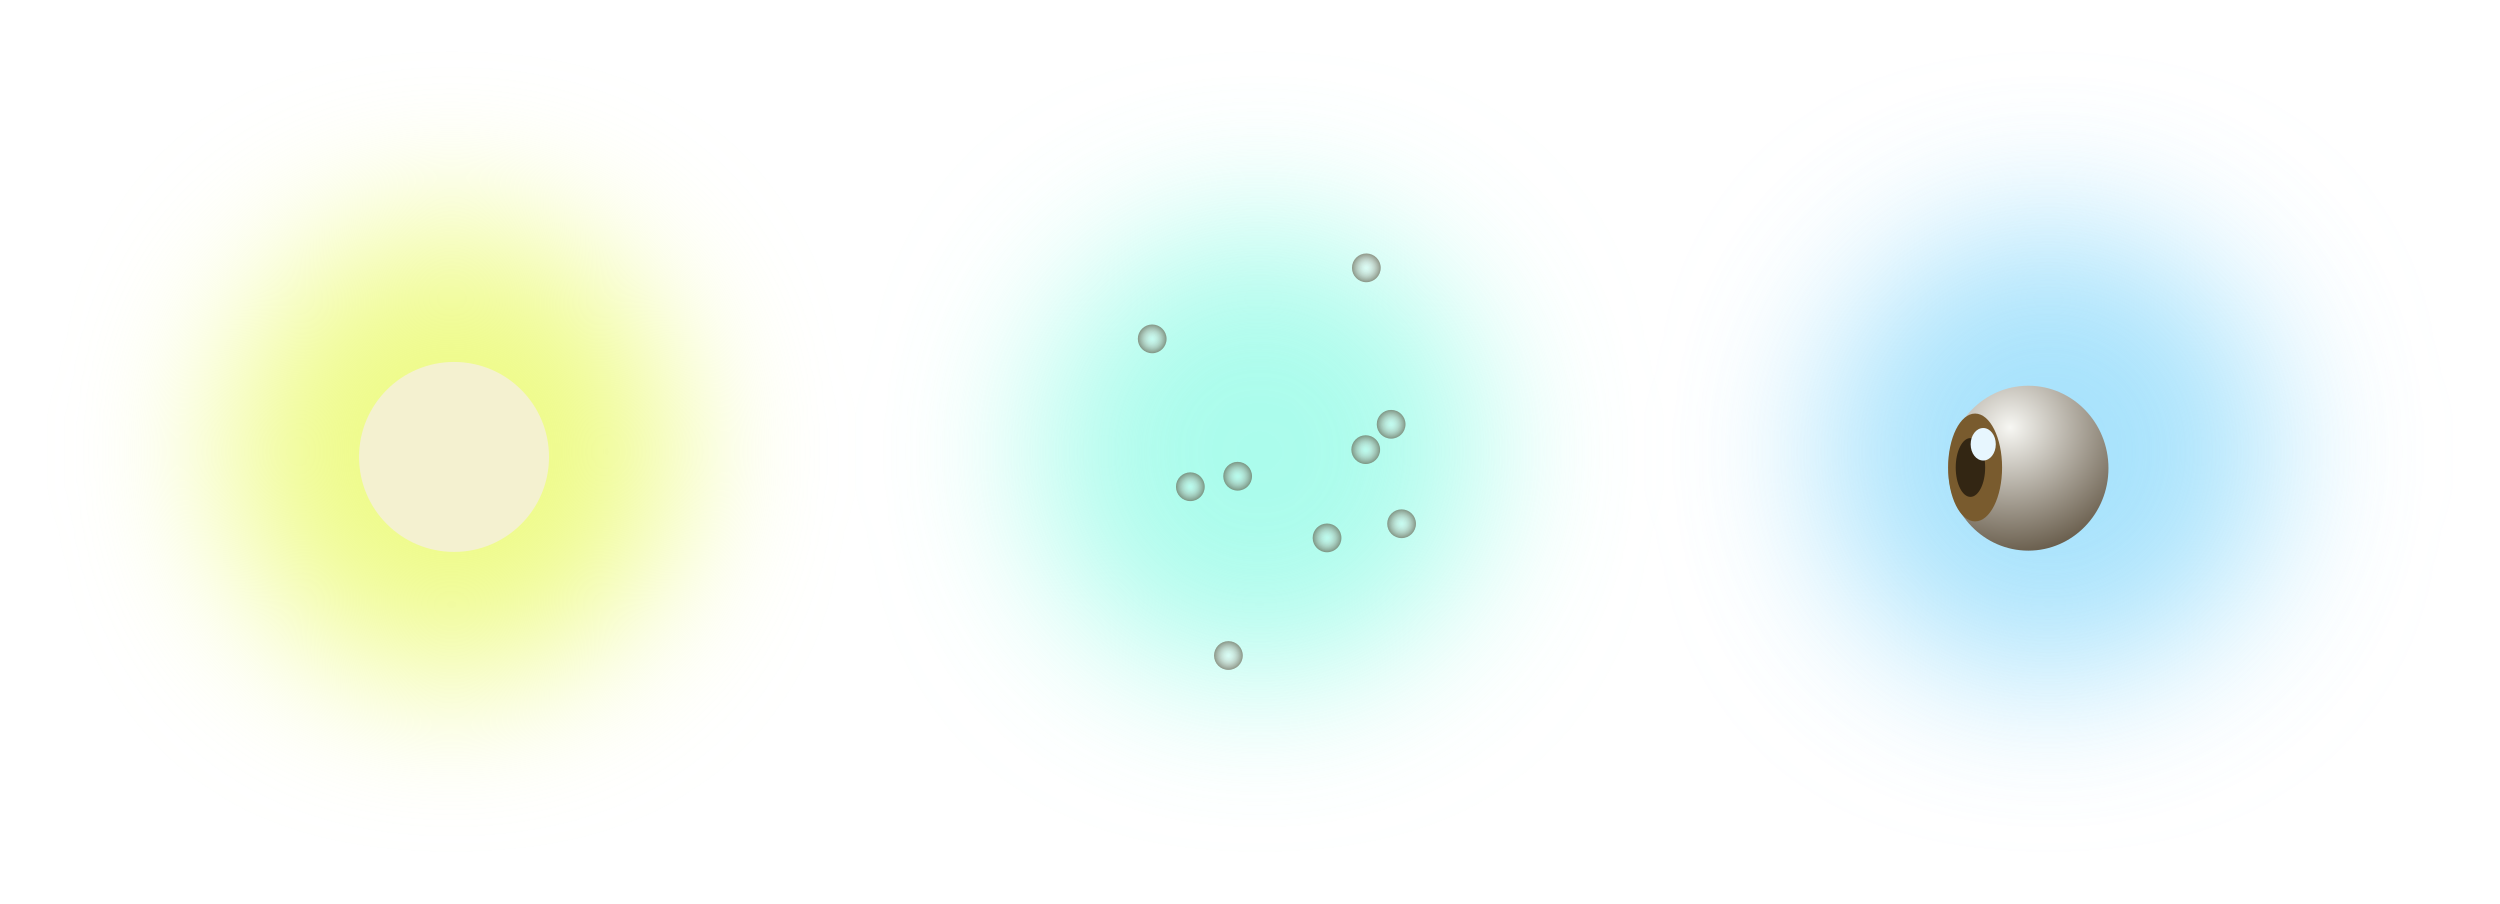
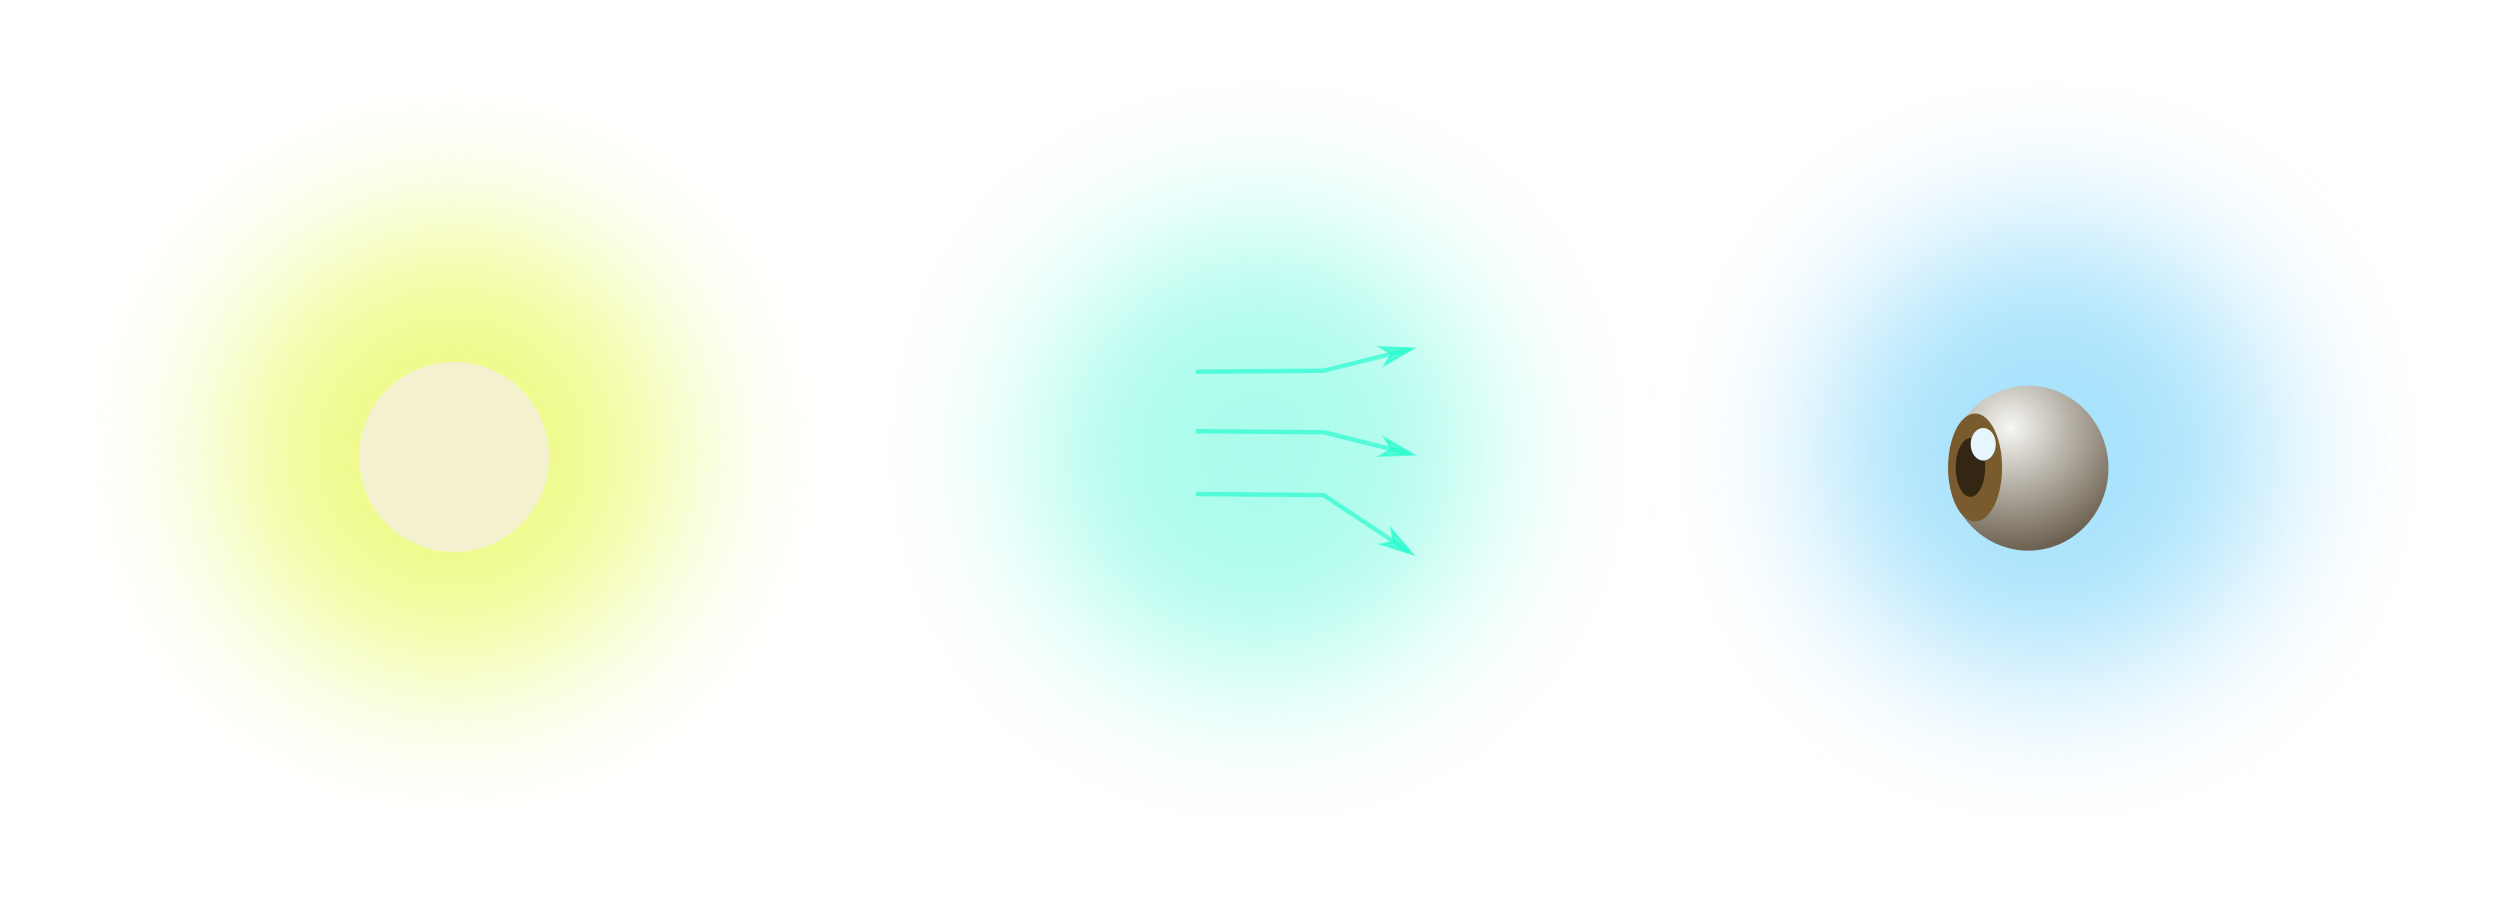
<svg xmlns="http://www.w3.org/2000/svg" xmlns:xlink="http://www.w3.org/1999/xlink" width="56.878mm" height="20.551mm" viewBox="0 0 56.878 20.551" version="1.1" id="svg1919">
  <defs id="defs1916">
-     <linearGradient id="linearGradient3721">
-       <stop style="stop-color:#f7f7f3;stop-opacity:0.239" offset="0" id="stop3717" />
-       <stop style="stop-color:#554835;stop-opacity:1" offset="1" id="stop3719" />
-     </linearGradient>
    <linearGradient id="linearGradient8062">
      <stop style="stop-color:#f7f7f3;stop-opacity:1" offset="0" id="stop8058" />
      <stop style="stop-color:#554835;stop-opacity:1" offset="1" id="stop8060" />
    </linearGradient>
    <linearGradient id="linearGradient6531">
      <stop style="stop-color:#f7f7f3;stop-opacity:1" offset="0" id="stop6527" />
      <stop style="stop-color:#b09d81;stop-opacity:1" offset="1" id="stop6529" />
    </linearGradient>
    <linearGradient id="linearGradient6184">
      <stop style="stop-color:#88fbd2;stop-opacity:1" offset="0" id="stop6180" />
      <stop style="stop-color:#6ef8ce;stop-opacity:0;" offset="1" id="stop6182" />
    </linearGradient>
    <linearGradient id="linearGradient11644">
      <stop style="stop-color:#ffffff;stop-opacity:1" offset="0" id="stop11640" />
      <stop style="stop-color:#d5cbbc;stop-opacity:1" offset="1" id="stop11642" />
    </linearGradient>
    <linearGradient id="linearGradient8971">
      <stop style="stop-color:#35813b;stop-opacity:1" offset="0" id="stop8967" />
      <stop style="stop-color:#1b441b;stop-opacity:1" offset="1" id="stop8969" />
    </linearGradient>
    <marker style="overflow:visible" id="Arrow1Mend" refX="0" refY="0" orient="auto">
      <path transform="matrix(-0.4,0,0,-0.4,-4,0)" style="fill:context-stroke;fill-rule:evenodd;stroke:context-stroke;stroke-width:1pt" d="M 0,0 5,-5 -12.5,0 5,5 Z" id="path6926" />
    </marker>
    <linearGradient id="linearGradient6579">
      <stop style="stop-color:#6ecaf8;stop-opacity:1;" offset="0" id="stop6575" />
      <stop style="stop-color:#6ecaf8;stop-opacity:0;" offset="1" id="stop6577" />
    </linearGradient>
    <filter style="color-interpolation-filters:sRGB" id="filter6571" x="-0.404" y="-0.404" width="1.809" height="1.809">
      <feGaussianBlur stdDeviation="1.728" id="feGaussianBlur6573" />
    </filter>
    <linearGradient xlink:href="#linearGradient6579" id="linearGradient6581" x1="93.383" y1="100.019" x2="93.383" y2="63.141" gradientUnits="userSpaceOnUse" />
    <radialGradient xlink:href="#linearGradient6579" id="radialGradient8110" cx="105.24" cy="79.818" fx="105.24" fy="79.818" r="0.976" gradientUnits="userSpaceOnUse" gradientTransform="matrix(0.6030273,0,0,0.6030273,38.56063,28.7973)" />
    <radialGradient xlink:href="#linearGradient6579" id="radialGradient8213" gradientUnits="userSpaceOnUse" gradientTransform="matrix(0.6030273,0,0,0.6030273,38.05608,29.25981)" cx="105.24" cy="79.818" fx="105.24" fy="79.818" r="0.976" />
    <radialGradient xlink:href="#linearGradient6579" id="radialGradient8217" gradientUnits="userSpaceOnUse" gradientTransform="matrix(0.6030273,0,0,0.6030273,38.93904,29.13367)" cx="105.24" cy="79.818" fx="105.24" fy="79.818" r="0.976" />
    <radialGradient xlink:href="#linearGradient6579" id="radialGradient8225" gradientUnits="userSpaceOnUse" gradientTransform="matrix(0.6030273,0,0,0.6030273,41.26883,30.01663)" cx="105.24" cy="79.818" fx="105.24" fy="79.818" r="0.976" />
    <linearGradient xlink:href="#linearGradient8971" id="linearGradient8946" gradientUnits="userSpaceOnUse" x1="93.383" y1="100.019" x2="93.383" y2="63.141" gradientTransform="matrix(1,0,0,0.1157899,0,-121.0366)" />
    <filter style="color-interpolation-filters:sRGB" id="filter10713" x="-0.749" y="-0.23" width="2.498" height="1.46">
      <feGaussianBlur stdDeviation="0.674" id="feGaussianBlur10715" />
    </filter>
    <radialGradient xlink:href="#linearGradient6579" id="radialGradient11516" gradientUnits="userSpaceOnUse" gradientTransform="matrix(0.6030273,0,0,0.6030273,40.57859,27.30498)" cx="105.24" cy="79.818" fx="105.24" fy="79.818" r="0.976" />
    <radialGradient xlink:href="#linearGradient6579" id="radialGradient11520" gradientUnits="userSpaceOnUse" gradientTransform="matrix(0.6030273,0,0,0.6030273,41.10776,26.77581)" cx="105.24" cy="79.818" fx="105.24" fy="79.818" r="0.976" />
    <radialGradient xlink:href="#linearGradient11644" id="radialGradient11648" cx="107.048" cy="-101.914" fx="107.048" fy="-101.914" r="3.029" gradientTransform="matrix(1.425518,-0.5377639,0.7487234,1.984734,30.75449,157.9487)" gradientUnits="userSpaceOnUse" />
    <linearGradient xlink:href="#linearGradient6579" id="linearGradient13010" gradientUnits="userSpaceOnUse" x1="93.383" y1="100.019" x2="93.383" y2="63.141" gradientTransform="translate(0,64.4256)" />
    <radialGradient xlink:href="#linearGradient6184" id="radialGradient13384" gradientUnits="userSpaceOnUse" gradientTransform="matrix(0.6030273,0,0,0.6030273,-42.2831,22.18765)" cx="105.24" cy="79.818" fx="105.24" fy="79.818" r="0.976" />
    <radialGradient xlink:href="#linearGradient6184" id="radialGradient13386" gradientUnits="userSpaceOnUse" gradientTransform="matrix(0.6030273,0,0,0.6030273,-42.81226,22.71682)" cx="105.24" cy="79.818" fx="105.24" fy="79.818" r="0.976" />
    <radialGradient xlink:href="#linearGradient8062" id="radialGradient13388" gradientUnits="userSpaceOnUse" gradientTransform="matrix(1.122454,-0.1739432,0.1873045,1.071366,-49.71862,30.89984)" cx="106.882" cy="-101.166" fx="106.882" fy="-101.166" r="3.029" />
    <radialGradient xlink:href="#linearGradient6184" id="radialGradient13392" gradientUnits="userSpaceOnUse" gradientTransform="matrix(0.6030273,0,0,0.6030273,-42.12203,25.42847)" cx="105.24" cy="79.818" fx="105.24" fy="79.818" r="0.976" />
    <radialGradient xlink:href="#linearGradient6184" id="radialGradient1633" gradientUnits="userSpaceOnUse" gradientTransform="matrix(0.6030273,0,0,0.6030273,-7.896497,-103.9098)" cx="105.24" cy="79.818" fx="105.24" fy="79.818" r="0.976" />
    <radialGradient xlink:href="#linearGradient6184" id="radialGradient1635" gradientUnits="userSpaceOnUse" gradientTransform="matrix(0.6030273,0,0,0.6030273,-8.77946,-103.7836)" cx="105.24" cy="79.818" fx="105.24" fy="79.818" r="0.976" />
    <radialGradient xlink:href="#linearGradient6184" id="radialGradient1637" gradientUnits="userSpaceOnUse" gradientTransform="matrix(0.6030273,0,0,0.6030273,-8.27491,-104.2461)" cx="105.24" cy="79.818" fx="105.24" fy="79.818" r="0.976" />
    <radialGradient xlink:href="#linearGradient6184" id="radialGradient1643" gradientUnits="userSpaceOnUse" gradientTransform="matrix(0.6030273,0,0,0.6030273,-124.2983,-6.871051)" cx="105.24" cy="79.818" fx="105.24" fy="79.818" r="0.976" />
    <radialGradient xlink:href="#linearGradient6184" id="radialGradient1645" gradientUnits="userSpaceOnUse" gradientTransform="matrix(0.6030273,0,0,0.6030273,-124.8275,-6.341884)" cx="105.24" cy="79.818" fx="105.24" fy="79.818" r="0.976" />
    <radialGradient xlink:href="#linearGradient6184" id="radialGradient1653" gradientUnits="userSpaceOnUse" gradientTransform="matrix(0.6030273,0,0,0.6030273,-38.49634,29.4725)" cx="105.24" cy="79.818" fx="105.24" fy="79.818" r="0.976" />
    <radialGradient xlink:href="#linearGradient6184" id="radialGradient1659" gradientUnits="userSpaceOnUse" gradientTransform="matrix(0.6030273,0,0,0.6030273,14.92084,-42.80342)" cx="105.24" cy="79.818" fx="105.24" fy="79.818" r="0.976" />
    <radialGradient xlink:href="#linearGradient6184" id="radialGradient1661" gradientUnits="userSpaceOnUse" gradientTransform="matrix(0.6030273,0,0,0.6030273,14.39167,-42.27425)" cx="105.24" cy="79.818" fx="105.24" fy="79.818" r="0.976" />
    <radialGradient xlink:href="#linearGradient6184" id="radialGradient6186" cx="30.168" cy="93.913" fx="30.168" fy="93.913" r="0.589" gradientUnits="userSpaceOnUse" gradientTransform="translate(-12.52291,-24.25697)" />
    <radialGradient xlink:href="#linearGradient6531" id="radialGradient6872" gradientUnits="userSpaceOnUse" gradientTransform="matrix(1.474861,-0.2285547,0.2461109,1.407734,-81.54775,71.25076)" cx="106.882" cy="-101.166" fx="106.882" fy="-101.166" r="3.029" />
-     <radialGradient xlink:href="#linearGradient3721" id="radialGradient3340" gradientUnits="userSpaceOnUse" gradientTransform="matrix(0.3347683,0,0,0.3347683,-3.44624,67.34167)" cx="105.24" cy="79.818" fx="105.24" fy="79.818" r="0.976" />
-     <radialGradient xlink:href="#linearGradient3721" id="radialGradient4391" gradientUnits="userSpaceOnUse" gradientTransform="matrix(0.3347683,0,0,0.3347683,1.412227,69.86195)" cx="105.24" cy="79.818" fx="105.24" fy="79.818" r="0.976" />
-     <radialGradient xlink:href="#linearGradient3721" id="radialGradient4395" gradientUnits="userSpaceOnUse" gradientTransform="matrix(0.3347683,0,0,0.3347683,1.989642,69.28454)" cx="105.24" cy="79.818" fx="105.24" fy="79.818" r="0.976" />
-     <radialGradient xlink:href="#linearGradient3721" id="radialGradient4399" gradientUnits="userSpaceOnUse" gradientTransform="matrix(0.3347683,0,0,0.3347683,-1.502341,70.46686)" cx="105.24" cy="79.818" fx="105.24" fy="79.818" r="0.976" />
-     <radialGradient xlink:href="#linearGradient3721" id="radialGradient4403" gradientUnits="userSpaceOnUse" gradientTransform="matrix(0.3347683,0,0,0.3347683,0.5323577,71.86916)" cx="105.24" cy="79.818" fx="105.24" fy="79.818" r="0.976" />
-     <radialGradient xlink:href="#linearGradient3721" id="radialGradient4407" gradientUnits="userSpaceOnUse" gradientTransform="matrix(0.3347683,0,0,0.3347683,-2.578109,70.7055)" cx="105.24" cy="79.818" fx="105.24" fy="79.818" r="0.976" />
-     <radialGradient xlink:href="#linearGradient3721" id="radialGradient4951" gradientUnits="userSpaceOnUse" gradientTransform="matrix(0.3347683,0,0,0.3347683,1.426095,65.72559)" cx="105.24" cy="79.818" fx="105.24" fy="79.818" r="0.976" />
-     <radialGradient xlink:href="#linearGradient3721" id="radialGradient4955" gradientUnits="userSpaceOnUse" gradientTransform="matrix(0.3347683,0,0,0.3347683,2.227929,71.5476)" cx="105.24" cy="79.818" fx="105.24" fy="79.818" r="0.976" />
-     <radialGradient xlink:href="#linearGradient3721" id="radialGradient4959" gradientUnits="userSpaceOnUse" gradientTransform="matrix(0.3347683,0,0,0.3347683,-1.711515,74.54576)" cx="105.24" cy="79.818" fx="105.24" fy="79.818" r="0.976" />
  </defs>
  <g id="layer1" transform="translate(-5.571202,-86.3522)">
    <circle style="opacity:0.734;mix-blend-mode:normal;fill:#88d8fb;fill-opacity:1;stroke:none;stroke-width:0.5;filter:url(#filter6571)" id="circle3615" cx="52.173" cy="96.628" r="5.127" />
    <circle style="opacity:0.705;mix-blend-mode:normal;fill:#88fbe4;fill-opacity:1;stroke:none;stroke-width:0.5;filter:url(#filter6571)" id="circle2165" cx="34.225" cy="96.628" r="5.127" />
    <rect style="opacity:0.499;fill:url(#linearGradient6581);fill-opacity:1;stroke:none;stroke-width:0.558;stroke-opacity:1" id="rect3906" width="33.92" height="52.202" x="77.212" y="61.691" />
    <circle style="fill:#e8dec4;fill-opacity:1;stroke:#dbcca3;stroke-width:0.5;stroke-opacity:1" id="circle4144" cx="137.653" cy="98.211" r="15.382" />
    <path style="fill:#fcfaf7;fill-opacity:1;stroke:#dbcca3;stroke-width:0.5;stroke-opacity:1" id="circle4437" d="m 123.905,105.111 a 15.382,15.382 0 0 1 0.477,-14.677 l 13.272,7.777 z" />
    <ellipse style="fill:#795b2e;fill-opacity:1;stroke:none;stroke-width:1.036;stroke-opacity:1" id="path5293" cx="124.914" cy="97.916" rx="2.65" ry="5.966" />
    <ellipse style="fill:#332613;fill-opacity:1;stroke:none;stroke-width:0.565;stroke-opacity:1" id="ellipse5411" cx="124.457" cy="97.916" rx="1.445" ry="3.254" />
    <ellipse style="fill:#e7f6fe;fill-opacity:1;stroke:none;stroke-width:0.389;stroke-opacity:1" id="ellipse7188" cx="125.712" cy="95.348" rx="1.236" ry="1.802" />
    <circle style="mix-blend-mode:normal;fill:#fcd9ae;fill-opacity:1;stroke:none;stroke-width:0.5;filter:url(#filter6571)" id="path6357" cx="83.726" cy="77.663" r="5.127" />
    <g id="path6783">
      <path style="color:#000000;fill:#59a1c9;-inkscape-stroke:none" d="m 89.455,78.312 v 0.234 h 8.867 V 78.312 Z" id="path10902" />
      <g id="g10890">
        <g id="path10892">
          <path style="color:#000000;fill:#59a1c9;fill-rule:evenodd;stroke-width:0.094pt;-inkscape-stroke:none" d="m 97.387,78.429 -0.468,0.468 1.638,-0.468 -1.638,-0.468 z" id="path10896" />
          <path style="color:#000000;fill:#59a1c9;fill-rule:evenodd;-inkscape-stroke:none" d="m 96.705,77.834 0.596,0.596 -0.596,0.594 2.08,-0.594 z m 0.43,0.254 1.195,0.342 -1.195,0.34 0.342,-0.34 -0.045,-0.045 z" id="path10898" />
        </g>
      </g>
    </g>
    <g id="path7265">
      <path style="color:#000000;fill:#59c96d;-inkscape-stroke:none" d="m 89.455,77.072 v 0.234 h 9.766 v -0.234 z" id="path10920" />
      <g id="g10908">
        <g id="path10910">
          <path style="color:#000000;fill:#59c96d;fill-rule:evenodd;stroke-width:0.094pt;-inkscape-stroke:none" d="m 98.284,77.19 -0.468,0.468 1.638,-0.468 -1.638,-0.468 z" id="path10914" />
          <path style="color:#000000;fill:#59c96d;fill-rule:evenodd;-inkscape-stroke:none" d="m 97.602,76.596 0.594,0.594 -0.594,0.594 2.08,-0.594 z m 0.43,0.252 1.195,0.342 -1.195,0.342 0.342,-0.342 -0.045,-0.045 z" id="path10916" />
        </g>
      </g>
    </g>
    <g id="path7267">
      <path style="color:#000000;fill:#c96259;-inkscape-stroke:none" d="m 89.455,75.816 v 0.232 h 7.293 v -0.232 z" id="path10938" />
      <g id="g10926">
        <g id="path10928">
          <path style="color:#000000;fill:#c96259;fill-rule:evenodd;stroke-width:0.094pt;-inkscape-stroke:none" d="m 95.812,75.933 -0.468,0.468 1.638,-0.468 -1.638,-0.468 z" id="path10932" />
          <path style="color:#000000;fill:#c96259;fill-rule:evenodd;-inkscape-stroke:none" d="m 95.131,75.338 0.594,0.596 -0.594,0.594 2.078,-0.594 z m 0.428,0.254 1.197,0.342 -1.195,0.34 0.34,-0.34 -0.045,-0.045 z" id="path10934" />
        </g>
      </g>
    </g>
    <g id="path7542">
      <path style="color:#000000;fill:#b859c9;-inkscape-stroke:none" d="m 89.455,79.561 v 0.234 h 6.377 v -0.234 z" id="path10956" />
      <g id="g10944">
        <g id="path10946">
          <path style="color:#000000;fill:#b859c9;fill-rule:evenodd;stroke-width:0.094pt;-inkscape-stroke:none" d="m 94.896,79.677 -0.468,0.468 1.638,-0.468 -1.638,-0.468 z" id="path10950" />
          <path style="color:#000000;fill:#b859c9;fill-rule:evenodd;-inkscape-stroke:none" d="m 94.215,79.084 0.594,0.594 -0.594,0.594 2.078,-0.594 z m 0.43,0.252 1.195,0.34 -1.195,0.342 0.34,-0.34 -0.043,-0.045 z" id="path10952" />
        </g>
      </g>
    </g>
    <circle style="fill:url(#radialGradient8110);fill-opacity:1;stroke:none;stroke-width:0.16;stroke-miterlimit:4;stroke-dasharray:none;stroke-opacity:1" id="path7996" cx="102.023" cy="76.93" r="0.589" />
    <circle style="fill:url(#radialGradient8213);fill-opacity:1;stroke:none;stroke-width:0.16;stroke-miterlimit:4;stroke-dasharray:none;stroke-opacity:1" id="circle8211" cx="101.518" cy="77.392" r="0.589" />
    <circle style="fill:url(#radialGradient8217);fill-opacity:1;stroke:none;stroke-width:0.16;stroke-miterlimit:4;stroke-dasharray:none;stroke-opacity:1" id="circle8215" cx="102.401" cy="77.266" r="0.589" />
    <circle style="fill:url(#radialGradient8225);fill-opacity:1;stroke:none;stroke-width:0.16;stroke-miterlimit:4;stroke-dasharray:none;stroke-opacity:1" id="circle8223" cx="104.731" cy="78.149" r="0.589" />
    <circle style="opacity:1;fill:#f4f1d0;fill-opacity:1;stroke:none;stroke-width:0.265;stroke-miterlimit:4;stroke-dasharray:none;stroke-opacity:1" id="path8259" cx="83.781" cy="77.783" r="2.161" />
    <g id="g8762" transform="rotate(90,97.59217,87.7693)">
      <g id="path8750">
        <path style="color:#000000;fill:#59a1c9;-inkscape-stroke:none" d="M 90.123,83.078 V 83.312 h 8.326 v -0.234 z" id="path10974" />
        <g id="g10962">
          <g id="path10964">
            <path style="color:#000000;fill:#59a1c9;fill-rule:evenodd;stroke-width:0.094pt;-inkscape-stroke:none" d="m 97.514,83.195 -0.468,0.468 1.638,-0.468 -1.638,-0.468 z" id="path10968" />
            <path style="color:#000000;fill:#59a1c9;fill-rule:evenodd;-inkscape-stroke:none" d="m 96.832,82.602 0.592,0.594 -0.592,0.594 2.078,-0.594 z m 0.428,0.252 1.195,0.342 -1.195,0.342 0.342,-0.342 -0.043,-0.045 z" id="path10970" />
          </g>
        </g>
      </g>
      <g id="path8752">
        <path style="color:#000000;fill:#59c96d;-inkscape-stroke:none" d="m 90.123,81.838 v 0.234 h 5.18 v -0.234 z" id="path10992" />
        <g id="g10980">
          <g id="path10982">
            <path style="color:#000000;fill:#59c96d;fill-rule:evenodd;stroke-width:0.094pt;-inkscape-stroke:none" d="m 94.368,81.956 -0.468,0.468 1.638,-0.468 -1.638,-0.468 z" id="path10986" />
            <path style="color:#000000;fill:#59c96d;fill-rule:evenodd;-inkscape-stroke:none" d="m 93.686,81.361 0.594,0.594 -0.594,0.594 2.078,-0.594 z m 0.428,0.252 1.197,0.342 -1.197,0.342 0.342,-0.342 -0.043,-0.043 z" id="path10988" />
          </g>
        </g>
      </g>
      <g id="path8754">
        <path style="color:#000000;fill:#c96259;-inkscape-stroke:none" d="m 90.123,80.582 v 0.234 h 3.893 v -0.234 z" id="path11010" />
        <g id="g10998">
          <g id="path11000">
            <path style="color:#000000;fill:#c96259;fill-rule:evenodd;stroke-width:0.094pt;-inkscape-stroke:none" d="m 93.079,80.699 -0.468,0.468 1.638,-0.468 -1.638,-0.468 z" id="path11004" />
            <path style="color:#000000;fill:#c96259;fill-rule:evenodd;-inkscape-stroke:none" d="m 92.396,80.105 0.594,0.594 -0.594,0.594 2.08,-0.594 z m 0.428,0.252 1.197,0.342 -1.197,0.342 0.344,-0.342 -0.045,-0.045 z" id="path11006" />
          </g>
        </g>
      </g>
      <g id="path8756">
        <path style="color:#000000;fill:#b859c9;-inkscape-stroke:none" d="m 90.123,84.326 v 0.234 h 10.125 v -0.234 z" id="path11028" />
        <g id="g11016">
          <g id="path11018">
            <path style="color:#000000;fill:#b859c9;fill-rule:evenodd;stroke-width:0.094pt;-inkscape-stroke:none" d="m 99.312,84.443 -0.468,0.468 1.638,-0.468 -1.638,-0.468 z" id="path11022" />
            <path style="color:#000000;fill:#b859c9;fill-rule:evenodd;-inkscape-stroke:none" d="m 98.629,83.85 0.594,0.594 -0.594,0.594 2.08,-0.594 z m 0.43,0.252 1.195,0.342 -1.195,0.342 0.342,-0.342 -0.045,-0.045 z" id="path11024" />
          </g>
        </g>
      </g>
    </g>
    <rect style="fill:url(#linearGradient8946);fill-opacity:1;stroke:none;stroke-width:0.19;stroke-opacity:1" id="rect8944" width="33.92" height="6.044" x="77.212" y="-113.893" transform="scale(1,-1)" />
    <g id="g9482" transform="matrix(0,-1,-1,0,201.0084,192.2231)">
      <g id="path9470">
        <path style="color:#000000;fill:#59a1c9;-inkscape-stroke:none" d="m 88.676,99.172 v 0.234 h 8.867 v -0.234 z" id="path11046" />
        <g id="g11034">
          <g id="path11036">
            <path style="color:#000000;fill:#59a1c9;fill-rule:evenodd;stroke-width:0.094pt;-inkscape-stroke:none" d="m 96.608,99.289 -0.468,0.468 1.638,-0.468 -1.638,-0.468 z" id="path11040" />
            <path style="color:#000000;fill:#59a1c9;fill-rule:evenodd;-inkscape-stroke:none" d="m 95.926,98.695 0.594,0.594 -0.594,0.594 2.078,-0.594 z m 0.428,0.252 1.195,0.342 -1.195,0.342 0.342,-0.342 -0.043,-0.045 z" id="path11042" />
          </g>
        </g>
      </g>
      <g id="path9472">
        <path style="color:#000000;fill:#59c96d;-inkscape-stroke:none" d="m 88.676,97.934 v 0.232 h 9.766 v -0.232 z" id="path11064" />
        <g id="g11052">
          <g id="path11054">
            <path style="color:#000000;fill:#59c96d;fill-rule:evenodd;stroke-width:0.094pt;-inkscape-stroke:none" d="m 97.505,98.05 -0.468,0.468 1.638,-0.468 -1.638,-0.468 z" id="path11058" />
            <path style="color:#000000;fill:#59c96d;fill-rule:evenodd;-inkscape-stroke:none" d="m 96.822,97.455 0.596,0.596 -0.596,0.594 2.08,-0.596 z m 0.43,0.254 1.197,0.342 -1.197,0.34 0.342,-0.342 -0.045,-0.043 z" id="path11060" />
          </g>
        </g>
      </g>
      <g id="path9474">
        <path style="color:#000000;fill:#c96259;-inkscape-stroke:none" d="m 88.676,96.676 v 0.234 h 7.293 v -0.234 z" id="path11082" />
        <g id="g11070">
          <g id="path11072">
            <path style="color:#000000;fill:#c96259;fill-rule:evenodd;stroke-width:0.094pt;-inkscape-stroke:none" d="m 95.033,96.793 -0.468,0.468 1.638,-0.468 -1.638,-0.468 z" id="path11076" />
            <path style="color:#000000;fill:#c96259;fill-rule:evenodd;-inkscape-stroke:none" d="m 94.352,96.199 0.592,0.594 -0.592,0.594 2.078,-0.594 z m 0.428,0.252 1.195,0.342 -1.195,0.342 0.342,-0.342 -0.045,-0.045 z" id="path11078" />
          </g>
        </g>
      </g>
      <g id="path9476">
        <path style="color:#000000;fill:#b859c9;-inkscape-stroke:none" d="m 88.676,100.42 v 0.234 h 6.377 v -0.234 z" id="path11100" />
        <g id="g11088">
          <g id="path11090">
            <path style="color:#000000;fill:#b859c9;fill-rule:evenodd;stroke-width:0.094pt;-inkscape-stroke:none" d="m 94.117,100.537 -0.468,0.468 1.638,-0.468 -1.638,-0.468 z" id="path11094" />
            <path style="color:#000000;fill:#b859c9;fill-rule:evenodd;-inkscape-stroke:none" d="m 93.436,99.943 0.592,0.594 -0.592,0.594 2.078,-0.594 z m 0.428,0.252 1.195,0.342 -1.195,0.342 0.342,-0.342 -0.045,-0.045 z" id="path11096" />
          </g>
        </g>
      </g>
    </g>
    <ellipse style="mix-blend-mode:normal;fill:#133014;fill-opacity:1;stroke:none;stroke-width:0.063;stroke-opacity:1;filter:url(#filter10713)" id="ellipse9974" cx="-111.781" cy="-102.334" transform="matrix(0,-0.9001925,-1.263863,0,-24.98071,10.51566)" rx="1.081" ry="3.515" />
    <ellipse style="fill:url(#radialGradient11648);fill-opacity:1;stroke:#dbcca3;stroke-width:0.1;stroke-opacity:1" id="path9694" cx="107.64" cy="-102.334" transform="rotate(90)" rx="2.979" ry="3.152" />
    <ellipse style="fill:#795b2e;fill-opacity:1;stroke:none;stroke-width:0.392;stroke-opacity:1" id="ellipse9696" cx="105.845" cy="-102.396" rx="1.003" ry="2.258" transform="rotate(90)" />
    <ellipse style="fill:#332613;fill-opacity:1;stroke:none;stroke-width:0.214;stroke-opacity:1" id="ellipse9698" cx="105.672" cy="-102.396" rx="0.547" ry="1.232" transform="rotate(90)" />
    <ellipse style="fill:#e7f6fe;fill-opacity:1;stroke:none;stroke-width:0.147;stroke-opacity:1" id="ellipse9700" cx="106.147" cy="-103.368" rx="0.468" ry="0.682" transform="rotate(90)" />
    <circle style="fill:url(#radialGradient11516);fill-opacity:1;stroke:none;stroke-width:0.16;stroke-miterlimit:4;stroke-dasharray:none;stroke-opacity:1" id="circle11514" cx="104.041" cy="75.437" r="0.589" />
    <circle style="fill:url(#radialGradient11520);fill-opacity:1;stroke:none;stroke-width:0.16;stroke-miterlimit:4;stroke-dasharray:none;stroke-opacity:1" id="circle11518" cx="104.57" cy="74.908" r="0.589" />
    <rect style="fill:url(#linearGradient13010);fill-opacity:1;stroke:none;stroke-width:0.558;stroke-opacity:1" id="rect13008" width="33.92" height="52.202" x="77.212" y="126.117" />
    <circle style="mix-blend-mode:normal;fill:#eefb88;fill-opacity:1;stroke:none;stroke-width:0.5;filter:url(#filter6571)" id="circle13208" cx="15.847" cy="96.628" r="5.127" />
    <circle style="opacity:1;fill:#f4f1d0;fill-opacity:1;stroke:none;stroke-width:0.265;stroke-miterlimit:4;stroke-dasharray:none;stroke-opacity:1" id="circle13266" cx="15.901" cy="96.748" r="2.161" />
    <g id="g13316" transform="rotate(90,69.28396,49.351)">
      <g id="g13278">
        <path style="color:#000000;fill:#59a1c9;-inkscape-stroke:none" d="M 90.123,83.078 V 83.312 h 8.326 v -0.234 z" id="path13268" />
        <g id="g13276">
          <g id="g13274">
            <path style="color:#000000;fill:#59a1c9;fill-rule:evenodd;stroke-width:0.094pt;-inkscape-stroke:none" d="m 97.514,83.195 -0.468,0.468 1.638,-0.468 -1.638,-0.468 z" id="path13270" />
            <path style="color:#000000;fill:#59a1c9;fill-rule:evenodd;-inkscape-stroke:none" d="m 96.832,82.602 0.592,0.594 -0.592,0.594 2.078,-0.594 z m 0.428,0.252 1.195,0.342 -1.195,0.342 0.342,-0.342 -0.043,-0.045 z" id="path13272" />
          </g>
        </g>
      </g>
      <g id="g13290">
        <path style="color:#000000;fill:#59c96d;-inkscape-stroke:none" d="m 90.123,81.838 v 0.234 h 5.18 v -0.234 z" id="path13280" />
        <g id="g13288">
          <g id="g13286">
            <path style="color:#000000;fill:#59c96d;fill-rule:evenodd;stroke-width:0.094pt;-inkscape-stroke:none" d="m 94.368,81.956 -0.468,0.468 1.638,-0.468 -1.638,-0.468 z" id="path13282" />
            <path style="color:#000000;fill:#59c96d;fill-rule:evenodd;-inkscape-stroke:none" d="m 93.686,81.361 0.594,0.594 -0.594,0.594 2.078,-0.594 z m 0.428,0.252 1.197,0.342 -1.197,0.342 0.342,-0.342 -0.043,-0.043 z" id="path13284" />
          </g>
        </g>
      </g>
      <g id="g13302">
        <path style="color:#000000;fill:#c96259;-inkscape-stroke:none" d="m 90.123,80.582 v 0.234 h 3.893 v -0.234 z" id="path13292" />
        <g id="g13300">
          <g id="g13298">
            <path style="color:#000000;fill:#c96259;fill-rule:evenodd;stroke-width:0.094pt;-inkscape-stroke:none" d="m 93.079,80.699 -0.468,0.468 1.638,-0.468 -1.638,-0.468 z" id="path13294" />
            <path style="color:#000000;fill:#c96259;fill-rule:evenodd;-inkscape-stroke:none" d="m 92.396,80.105 0.594,0.594 -0.594,0.594 2.08,-0.594 z m 0.428,0.252 1.197,0.342 -1.197,0.342 0.344,-0.342 -0.045,-0.045 z" id="path13296" />
          </g>
        </g>
      </g>
      <g id="g13314">
        <path style="color:#000000;fill:#b859c9;-inkscape-stroke:none" d="m 90.123,84.326 v 0.234 h 10.125 v -0.234 z" id="path13304" />
        <g id="g13312">
          <g id="g13310">
            <path style="color:#000000;fill:#b859c9;fill-rule:evenodd;stroke-width:0.094pt;-inkscape-stroke:none" d="m 99.312,84.443 -0.468,0.468 1.638,-0.468 -1.638,-0.468 z" id="path13306" />
            <path style="color:#000000;fill:#b859c9;fill-rule:evenodd;-inkscape-stroke:none" d="m 98.629,83.85 0.594,0.594 -0.594,0.594 2.08,-0.594 z m 0.43,0.252 1.195,0.342 -1.195,0.342 0.342,-0.342 -0.045,-0.045 z" id="path13308" />
          </g>
        </g>
      </g>
    </g>
    <g id="g1408" transform="translate(0,24.84861)">
      <g id="g13220" transform="translate(-69.467,18.96511)">
        <path style="color:#000000;fill:#59a1c9;-inkscape-stroke:none" d="m 89.455,78.312 v 0.234 h 8.867 V 78.312 Z" id="path13210" />
        <g id="g13218">
          <g id="g13216">
            <path style="color:#000000;fill:#59a1c9;fill-rule:evenodd;stroke-width:0.094pt;-inkscape-stroke:none" d="m 97.387,78.429 -0.468,0.468 1.638,-0.468 -1.638,-0.468 z" id="path13212" />
            <path style="color:#000000;fill:#59a1c9;fill-rule:evenodd;-inkscape-stroke:none" d="m 96.705,77.834 0.596,0.596 -0.596,0.594 2.08,-0.594 z m 0.43,0.254 1.195,0.342 -1.195,0.34 0.342,-0.34 -0.045,-0.045 z" id="path13214" />
          </g>
        </g>
      </g>
      <g id="g13232" transform="translate(-69.467,18.96511)">
        <path style="color:#000000;fill:#59c96d;-inkscape-stroke:none" d="m 89.455,77.072 v 0.234 h 9.766 v -0.234 z" id="path13222" />
        <g id="g13230">
          <g id="g13228">
            <path style="color:#000000;fill:#59c96d;fill-rule:evenodd;stroke-width:0.094pt;-inkscape-stroke:none" d="m 98.284,77.19 -0.468,0.468 1.638,-0.468 -1.638,-0.468 z" id="path13224" />
            <path style="color:#000000;fill:#59c96d;fill-rule:evenodd;-inkscape-stroke:none" d="m 97.602,76.596 0.594,0.594 -0.594,0.594 2.08,-0.594 z m 0.43,0.252 1.195,0.342 -1.195,0.342 0.342,-0.342 -0.045,-0.045 z" id="path13226" />
          </g>
        </g>
      </g>
      <g id="g13244" transform="translate(-69.99617,18.96511)">
        <path style="color:#000000;fill:#c96259;-inkscape-stroke:none" d="m 89.455,75.816 v 0.232 h 7.293 v -0.232 z" id="path13234" />
        <g id="g13242">
          <g id="g13240">
            <path style="color:#000000;fill:#c96259;fill-rule:evenodd;stroke-width:0.094pt;-inkscape-stroke:none" d="m 95.812,75.933 -0.468,0.468 1.638,-0.468 -1.638,-0.468 z" id="path13236" />
            <path style="color:#000000;fill:#c96259;fill-rule:evenodd;-inkscape-stroke:none" d="m 95.131,75.338 0.594,0.596 -0.594,0.594 2.078,-0.594 z m 0.428,0.254 1.197,0.342 -1.195,0.34 0.34,-0.34 -0.045,-0.045 z" id="path13238" />
          </g>
        </g>
      </g>
      <g id="g13256" transform="translate(-69.99617,18.96511)">
        <path style="color:#000000;fill:#b859c9;-inkscape-stroke:none" d="m 89.455,79.561 v 0.234 h 6.377 v -0.234 z" id="path13246" />
        <g id="g13254">
          <g id="g13252">
            <path style="color:#000000;fill:#b859c9;fill-rule:evenodd;stroke-width:0.094pt;-inkscape-stroke:none" d="m 94.896,79.677 -0.468,0.468 1.638,-0.468 -1.638,-0.468 z" id="path13248" />
            <path style="color:#000000;fill:#b859c9;fill-rule:evenodd;-inkscape-stroke:none" d="m 94.215,79.084 0.594,0.594 -0.594,0.594 2.078,-0.594 z m 0.43,0.252 1.195,0.34 -1.195,0.342 0.34,-0.34 -0.043,-0.045 z" id="path13250" />
          </g>
        </g>
      </g>
      <g id="g13330" transform="matrix(-1,0,0,1,133.7394,-1.864369)">
        <path style="color:#000000;fill:#59a1c9;-inkscape-stroke:none" d="m 88.676,99.172 v 0.234 h 8.867 v -0.234 z" id="path13320" />
        <g id="g13328">
          <g id="g13326">
            <path style="color:#000000;fill:#59a1c9;fill-rule:evenodd;stroke-width:0.094pt;-inkscape-stroke:none" d="m 96.608,99.289 -0.468,0.468 1.638,-0.468 -1.638,-0.468 z" id="path13322" />
            <path style="color:#000000;fill:#59a1c9;fill-rule:evenodd;-inkscape-stroke:none" d="m 95.926,98.695 0.594,0.594 -0.594,0.594 2.078,-0.594 z m 0.428,0.252 1.195,0.342 -1.195,0.342 0.342,-0.342 -0.043,-0.045 z" id="path13324" />
          </g>
        </g>
      </g>
      <g id="g13342" transform="matrix(-1,0,0,1,133.7394,-1.864369)">
        <path style="color:#000000;fill:#59c96d;-inkscape-stroke:none" d="m 88.676,97.934 v 0.232 h 9.766 v -0.232 z" id="path13332" />
        <g id="g13340">
          <g id="g13338">
            <path style="color:#000000;fill:#59c96d;fill-rule:evenodd;stroke-width:0.094pt;-inkscape-stroke:none" d="m 97.505,98.05 -0.468,0.468 1.638,-0.468 -1.638,-0.468 z" id="path13334" />
            <path style="color:#000000;fill:#59c96d;fill-rule:evenodd;-inkscape-stroke:none" d="m 96.822,97.455 0.596,0.596 -0.596,0.594 2.08,-0.596 z m 0.43,0.254 1.197,0.342 -1.197,0.34 0.342,-0.342 -0.045,-0.043 z" id="path13336" />
          </g>
        </g>
      </g>
      <g id="g13354" transform="matrix(-1,0,0,1,134.2685,-1.864369)">
        <path style="color:#000000;fill:#c96259;-inkscape-stroke:none" d="m 88.676,96.676 v 0.234 h 7.293 v -0.234 z" id="path13344" />
        <g id="g13352">
          <g id="g13350">
            <path style="color:#000000;fill:#c96259;fill-rule:evenodd;stroke-width:0.094pt;-inkscape-stroke:none" d="m 95.033,96.793 -0.468,0.468 1.638,-0.468 -1.638,-0.468 z" id="path13346" />
            <path style="color:#000000;fill:#c96259;fill-rule:evenodd;-inkscape-stroke:none" d="m 94.352,96.199 0.592,0.594 -0.592,0.594 2.078,-0.594 z m 0.428,0.252 1.195,0.342 -1.195,0.342 0.342,-0.342 -0.045,-0.045 z" id="path13348" />
          </g>
        </g>
      </g>
      <g id="g13366" transform="matrix(-1,0,0,1,134.2685,-1.864369)">
        <path style="color:#000000;fill:#b859c9;-inkscape-stroke:none" d="m 88.676,100.42 v 0.234 h 6.377 v -0.234 z" id="path13356" />
        <g id="g13364">
          <g id="g13362">
            <path style="color:#000000;fill:#b859c9;fill-rule:evenodd;stroke-width:0.094pt;-inkscape-stroke:none" d="m 94.117,100.537 -0.468,0.468 1.638,-0.468 -1.638,-0.468 z" id="path13358" />
            <path style="color:#000000;fill:#b859c9;fill-rule:evenodd;-inkscape-stroke:none" d="m 93.436,99.943 0.592,0.594 -0.592,0.594 2.078,-0.594 z m 0.428,0.252 1.195,0.342 -1.195,0.342 0.342,-0.342 -0.045,-0.045 z" id="path13360" />
          </g>
        </g>
      </g>
    </g>
    <ellipse style="fill:url(#radialGradient13388);fill-opacity:1;stroke:none;stroke-width:0.06;stroke-opacity:1" id="ellipse13372" cx="51.718" cy="-97.004" rx="1.823" ry="1.876" transform="scale(1,-1)" />
    <ellipse style="fill:#795b2e;fill-opacity:1;stroke:none;stroke-width:0.226;stroke-opacity:1" id="ellipse13374" cx="50.507" cy="96.988" rx="0.614" ry="1.227" />
    <ellipse style="fill:#332613;fill-opacity:1;stroke:none;stroke-width:0.123;stroke-opacity:1" id="ellipse13376" cx="50.401" cy="96.988" rx="0.335" ry="0.669" />
    <ellipse style="fill:#e7f6fe;fill-opacity:1;stroke:none;stroke-width:0.085;stroke-opacity:1" id="ellipse13378" cx="50.692" cy="96.46" rx="0.286" ry="0.37" />
    <circle style="fill:url(#radialGradient13392);fill-opacity:1;stroke:none;stroke-width:0.16;stroke-miterlimit:4;stroke-dasharray:none;stroke-opacity:1" id="circle13264" cx="21.34" cy="73.561" r="0.589" />
    <circle style="fill:url(#radialGradient13386);fill-opacity:1;stroke:none;stroke-width:0.16;stroke-miterlimit:4;stroke-dasharray:none;stroke-opacity:1" id="circle13380" cx="20.65" cy="70.849" r="0.589" />
    <circle style="fill:url(#radialGradient13384);fill-opacity:1;stroke:none;stroke-width:0.16;stroke-miterlimit:4;stroke-dasharray:none;stroke-opacity:1" id="circle13382" cx="21.179" cy="70.32" r="0.589" />
    <circle style="fill:url(#radialGradient1637);fill-opacity:1;stroke:none;stroke-width:0.16;stroke-miterlimit:4;stroke-dasharray:none;stroke-opacity:1" id="circle1627" cx="55.187" cy="-56.114" r="0.589" transform="rotate(117.5822)" />
    <circle style="fill:url(#radialGradient1635);fill-opacity:1;stroke:none;stroke-width:0.16;stroke-miterlimit:4;stroke-dasharray:none;stroke-opacity:1" id="circle1629" cx="54.683" cy="-55.651" r="0.589" transform="rotate(117.5822)" />
    <circle style="fill:url(#radialGradient1633);fill-opacity:1;stroke:none;stroke-width:0.16;stroke-miterlimit:4;stroke-dasharray:none;stroke-opacity:1" id="circle1631" cx="55.566" cy="-55.777" r="0.589" transform="rotate(117.5822)" />
    <circle style="fill:url(#radialGradient1645);fill-opacity:1;stroke:none;stroke-width:0.16;stroke-miterlimit:4;stroke-dasharray:none;stroke-opacity:1" id="circle1639" cx="-61.365" cy="41.79" r="0.589" transform="rotate(-76.00475)" />
    <circle style="fill:url(#radialGradient1643);fill-opacity:1;stroke:none;stroke-width:0.16;stroke-miterlimit:4;stroke-dasharray:none;stroke-opacity:1" id="circle1641" cx="-60.836" cy="41.261" r="0.589" transform="rotate(-76.00475)" />
    <circle style="fill:url(#radialGradient6186);fill-opacity:1;stroke:none;stroke-width:0.16;stroke-miterlimit:4;stroke-dasharray:none;stroke-opacity:1" id="circle1647" cx="17.645" cy="69.656" r="0.589" />
    <circle style="fill:url(#radialGradient1653);fill-opacity:1;stroke:none;stroke-width:0.16;stroke-miterlimit:4;stroke-dasharray:none;stroke-opacity:1" id="circle1651" cx="24.966" cy="77.605" r="0.589" />
    <circle style="fill:url(#radialGradient1661);fill-opacity:1;stroke:none;stroke-width:0.16;stroke-miterlimit:4;stroke-dasharray:none;stroke-opacity:1" id="circle1655" cx="77.854" cy="5.858" r="0.589" transform="rotate(71.99798)" />
    <circle style="fill:url(#radialGradient1659);fill-opacity:1;stroke:none;stroke-width:0.16;stroke-miterlimit:4;stroke-dasharray:none;stroke-opacity:1" id="circle1657" cx="78.383" cy="5.329" r="0.589" transform="rotate(71.99798)" />
    <g id="g6870" transform="translate(0,15.75778)">
      <ellipse style="fill:url(#radialGradient6872);fill-opacity:1;stroke:#dbcca3;stroke-width:0.079;stroke-opacity:1" id="ellipse6862" cx="51.736" cy="-96.81" rx="2.396" ry="2.465" transform="scale(1,-1)" />
      <ellipse style="fill:#795b2e;fill-opacity:1;stroke:none;stroke-width:0.297;stroke-opacity:1" id="ellipse6864" cx="50.145" cy="96.789" rx="0.807" ry="1.612" />
      <ellipse style="fill:#332613;fill-opacity:1;stroke:none;stroke-width:0.162;stroke-opacity:1" id="ellipse6866" cx="50.006" cy="96.789" rx="0.44" ry="0.879" />
      <ellipse style="fill:#e7f6fe;fill-opacity:1;stroke:none;stroke-width:0.111;stroke-opacity:1" id="ellipse6868" cx="50.388" cy="96.095" rx="0.376" ry="0.487" />
    </g>
-     <circle style="opacity:0.573;fill:url(#radialGradient3340);fill-opacity:1;stroke:none;stroke-width:0.089;stroke-miterlimit:4;stroke-dasharray:none;stroke-opacity:1" id="circle3338" cx="31.785" cy="94.062" r="0.327" />
-     <circle style="opacity:0.573;fill:url(#radialGradient4391);fill-opacity:1;stroke:none;stroke-width:0.089;stroke-miterlimit:4;stroke-dasharray:none;stroke-opacity:1" id="circle4389" cx="36.643" cy="96.582" r="0.327" />
-     <circle style="opacity:0.573;fill:url(#radialGradient4395);fill-opacity:1;stroke:none;stroke-width:0.089;stroke-miterlimit:4;stroke-dasharray:none;stroke-opacity:1" id="circle4393" cx="37.221" cy="96.005" r="0.327" />
-     <circle style="opacity:0.573;fill:url(#radialGradient4399);fill-opacity:1;stroke:none;stroke-width:0.089;stroke-miterlimit:4;stroke-dasharray:none;stroke-opacity:1" id="circle4397" cx="33.729" cy="97.187" r="0.327" />
-     <circle style="opacity:0.573;fill:url(#radialGradient4403);fill-opacity:1;stroke:none;stroke-width:0.089;stroke-miterlimit:4;stroke-dasharray:none;stroke-opacity:1" id="circle4401" cx="35.763" cy="98.59" r="0.327" />
-     <circle style="opacity:0.573;fill:url(#radialGradient4407);fill-opacity:1;stroke:none;stroke-width:0.089;stroke-miterlimit:4;stroke-dasharray:none;stroke-opacity:1" id="circle4405" cx="32.653" cy="97.426" r="0.327" />
-     <circle style="opacity:0.573;fill:url(#radialGradient4951);fill-opacity:1;stroke:none;stroke-width:0.089;stroke-miterlimit:4;stroke-dasharray:none;stroke-opacity:1" id="circle4949" cx="36.657" cy="92.446" r="0.327" />
-     <circle style="opacity:0.573;fill:url(#radialGradient4955);fill-opacity:1;stroke:none;stroke-width:0.089;stroke-miterlimit:4;stroke-dasharray:none;stroke-opacity:1" id="circle4953" cx="37.459" cy="98.268" r="0.327" />
-     <circle style="opacity:0.573;fill:url(#radialGradient4959);fill-opacity:1;stroke:none;stroke-width:0.089;stroke-miterlimit:4;stroke-dasharray:none;stroke-opacity:1" id="circle4957" cx="33.519" cy="101.266" r="0.327" />
+     <path style="fill:none;stroke:#25face;stroke-width:0.1;stroke-linecap:butt;stroke-linejoin:miter;stroke-miterlimit:4;stroke-dasharray:none;stroke-opacity:0.671;marker-end:url(#Arrow1Mend)" d="m 32.781,97.592 2.904,0.024 1.935,1.283" id="path9301" />
+     <path style="fill:none;stroke:#25face;stroke-width:0.1;stroke-linecap:butt;stroke-linejoin:miter;stroke-miterlimit:4;stroke-dasharray:none;stroke-opacity:0.671;marker-end:url(#Arrow1Mend)" d="m 32.781,96.163 2.904,0.024 1.935,0.481" id="path9887" />
+     <path style="fill:none;stroke:#25face;stroke-width:0.1;stroke-linecap:butt;stroke-linejoin:miter;stroke-miterlimit:4;stroke-dasharray:none;stroke-opacity:0.671;marker-end:url(#Arrow1Mend)" d="m 32.781,94.81 2.904,-0.024 1.935,-0.481" id="path9988" />
  </g>
</svg>
